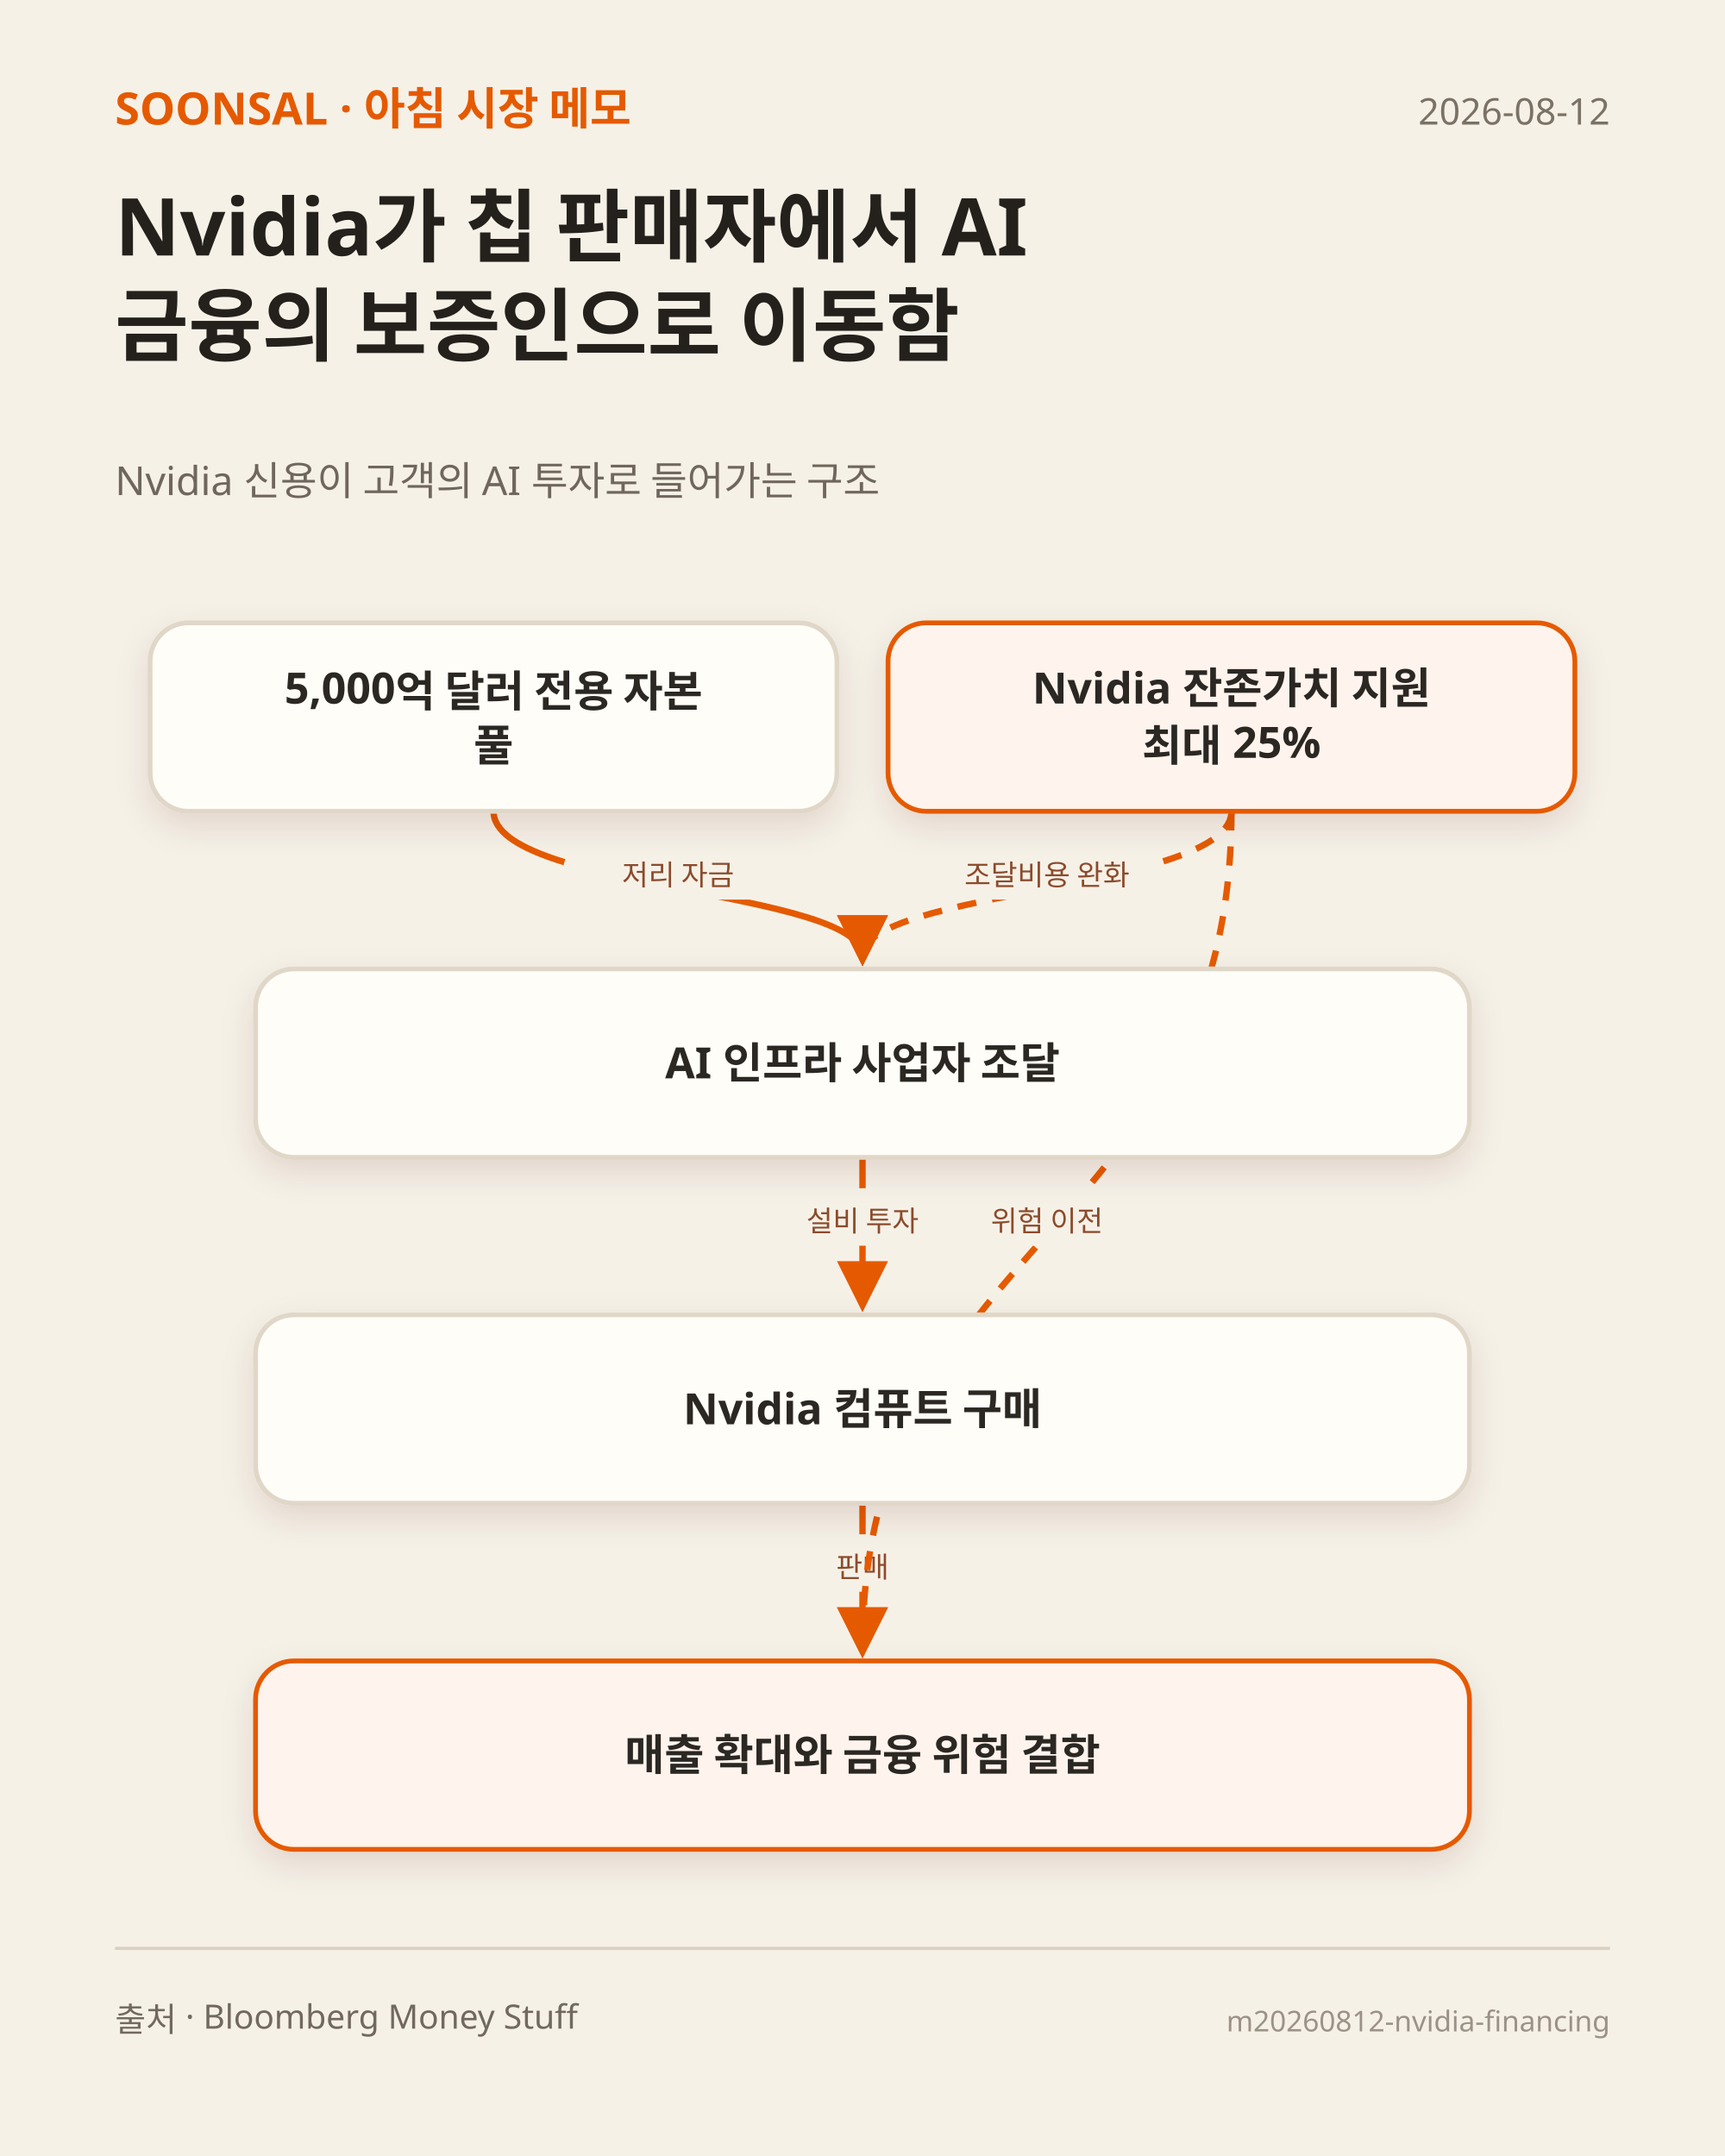
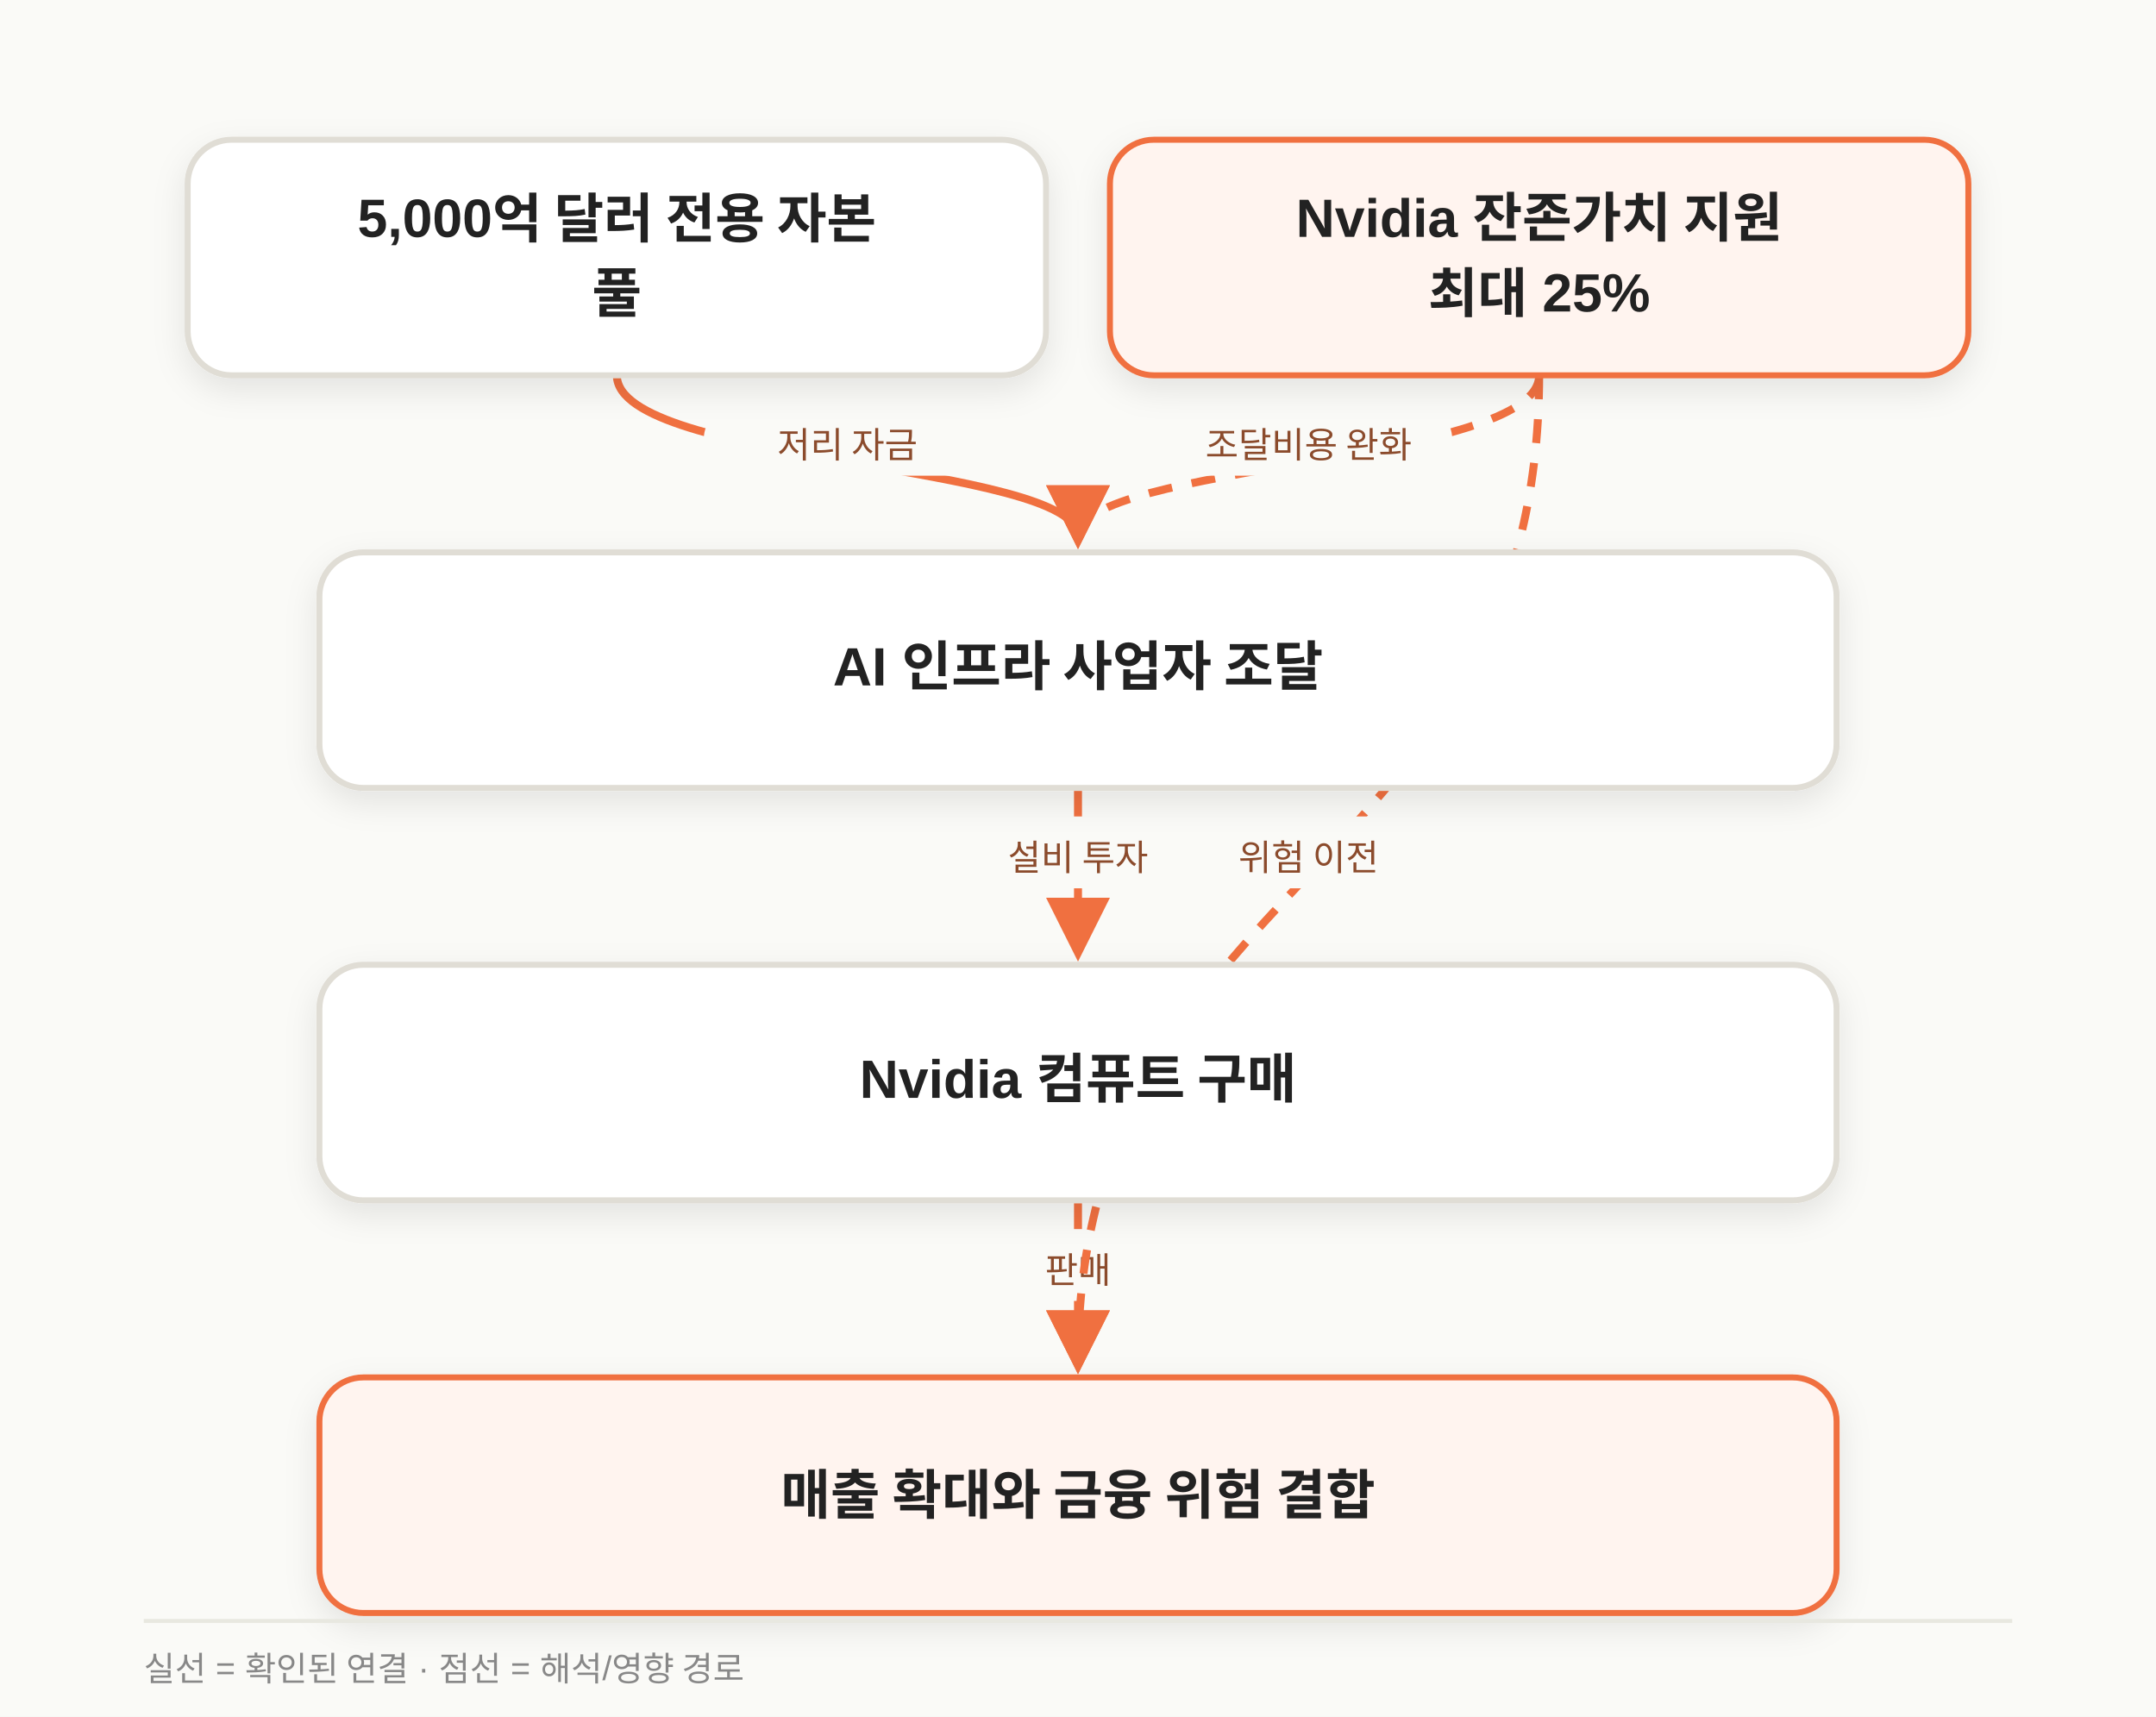
- <svg xmlns="http://www.w3.org/2000/svg" width="1080" height="1350" viewBox="0 0 1080 1350">
+ <svg xmlns="http://www.w3.org/2000/svg" width="1080" height="860" viewBox="0 0 1080 860">
  <defs>
    <filter id="shadow" x="-20%" y="-20%" width="140%" height="160%">
-       <feDropShadow dx="0" dy="8" stdDeviation="10" flood-color="#442718" flood-opacity=".12" />
+       <feDropShadow dx="0" dy="6" stdDeviation="8" flood-color="#111111" flood-opacity=".09" />
    </filter>
    <marker id="arrow" viewBox="0 0 10 10" refX="8" refY="5" markerWidth="8" markerHeight="8" orient="auto-start-reverse">
-       <path d="M 0 0 L 10 5 L 0 10 z" fill="#E55A00" />
+       <path d="M 0 0 L 10 5 L 0 10 z" fill="#F07040" />
    </marker>
  </defs>
-   <rect width="1080" height="1350" fill="#F6F1E7" />
-   <text x="72" y="78" font-family="Apple SD Gothic Neo,Malgun Gothic,sans-serif" font-size="28" font-weight="700" fill="#E55A00">SOONSAL · 아침 시장 메모</text>
-   <text x="1008" y="78" text-anchor="end" font-family="Apple SD Gothic Neo,Malgun Gothic,sans-serif" font-size="23" fill="#7B7266">2026-08-12</text>
-   <text x="72" y="160" font-family="Apple SD Gothic Neo,Malgun Gothic,sans-serif" font-size="50" font-weight="700" fill="#24211D">Nvidia가 칩 판매자에서 AI</text>
-   <text x="72" y="222" font-family="Apple SD Gothic Neo,Malgun Gothic,sans-serif" font-size="50" font-weight="700" fill="#24211D">금융의 보증인으로 이동함</text>
-   <text x="72" y="310" font-family="Apple SD Gothic Neo,Malgun Gothic,sans-serif" font-size="25" fill="#6F675D">Nvidia 신용이 고객의 AI 투자로 들어가는 구조</text>
-   <path d="M 309.0 508.0 C 309.0 557.3, 540.0 557.3, 540.0 598.7" fill="none" stroke="#E55A00" stroke-width="4" marker-end="url(#arrow)" />
-   <rect x="352.5" y="527.3" width="144" height="36" rx="18" fill="#F6F1E7" />
-   <text x="424.5" y="554.3" text-anchor="middle" font-family="Apple SD Gothic Neo,Malgun Gothic,sans-serif" font-size="18" fill="#8B4B2C">저리 자금</text>
-   <path d="M 540.0 724.7 C 540.0 774.0, 540.0 774.0, 540.0 815.3" fill="none" stroke="#E55A00" stroke-width="4" marker-end="url(#arrow)" />
-   <rect x="468.0" y="744.0" width="144" height="36" rx="18" fill="#F6F1E7" />
-   <text x="540.0" y="771.0" text-anchor="middle" font-family="Apple SD Gothic Neo,Malgun Gothic,sans-serif" font-size="18" fill="#8B4B2C">설비 투자</text>
-   <path d="M 771.0 508.0 C 771.0 557.3, 540.0 557.3, 540.0 598.7" fill="none" stroke="#E55A00" stroke-width="4" stroke-dasharray="12 10" marker-end="url(#arrow)" />
-   <rect x="583.5" y="527.3" width="144" height="36" rx="18" fill="#F6F1E7" />
-   <text x="655.5" y="554.3" text-anchor="middle" font-family="Apple SD Gothic Neo,Malgun Gothic,sans-serif" font-size="18" fill="#8B4B2C">조달비용 완화</text>
-   <path d="M 540.0 941.3 C 540.0 990.7, 540.0 990.7, 540.0 1032.0" fill="none" stroke="#E55A00" stroke-width="4" marker-end="url(#arrow)" />
-   <rect x="468.0" y="960.7" width="144" height="36" rx="18" fill="#F6F1E7" />
-   <text x="540.0" y="987.7" text-anchor="middle" font-family="Apple SD Gothic Neo,Malgun Gothic,sans-serif" font-size="18" fill="#8B4B2C">판매</text>
-   <path d="M 771.0 508.0 C 771.0 774.0, 540.0 774.0, 540.0 1032.0" fill="none" stroke="#E55A00" stroke-width="4" stroke-dasharray="12 10" marker-end="url(#arrow)" />
-   <rect x="583.5" y="744.0" width="144" height="36" rx="18" fill="#F6F1E7" />
-   <text x="655.5" y="771.0" text-anchor="middle" font-family="Apple SD Gothic Neo,Malgun Gothic,sans-serif" font-size="18" fill="#8B4B2C">위험 이전</text>
-   <rect x="94.0" y="390.0" width="430.0" height="118" rx="24" fill="#FFFDF8" stroke="#E0D7C8" stroke-width="3" filter="url(#shadow)" />
-   <text x="309.0" y="431.0" text-anchor="middle" dominant-baseline="middle" font-family="Apple SD Gothic Neo,Malgun Gothic,sans-serif" font-size="27" font-weight="700" fill="#2B2722">5,000억 달러 전용 자본</text>
-   <text x="309.0" y="467.0" text-anchor="middle" dominant-baseline="middle" font-family="Apple SD Gothic Neo,Malgun Gothic,sans-serif" font-size="27" font-weight="700" fill="#2B2722">풀</text>
-   <rect x="556.0" y="390.0" width="430.0" height="118" rx="24" fill="#FFF3ED" stroke="#E55A00" stroke-width="3" filter="url(#shadow)" />
-   <text x="771.0" y="431.0" text-anchor="middle" dominant-baseline="middle" font-family="Apple SD Gothic Neo,Malgun Gothic,sans-serif" font-size="27" font-weight="700" fill="#2B2722">Nvidia 잔존가치 지원</text>
-   <text x="771.0" y="467.0" text-anchor="middle" dominant-baseline="middle" font-family="Apple SD Gothic Neo,Malgun Gothic,sans-serif" font-size="27" font-weight="700" fill="#2B2722">최대 25%</text>
-   <rect x="160.0" y="606.7" width="760.0" height="118" rx="24" fill="#FFFDF8" stroke="#E0D7C8" stroke-width="3" filter="url(#shadow)" />
-   <text x="540.0" y="665.7" text-anchor="middle" dominant-baseline="middle" font-family="Apple SD Gothic Neo,Malgun Gothic,sans-serif" font-size="27" font-weight="700" fill="#2B2722">AI 인프라 사업자 조달</text>
-   <rect x="160.0" y="823.3" width="760.0" height="118" rx="24" fill="#FFFDF8" stroke="#E0D7C8" stroke-width="3" filter="url(#shadow)" />
-   <text x="540.0" y="882.3" text-anchor="middle" dominant-baseline="middle" font-family="Apple SD Gothic Neo,Malgun Gothic,sans-serif" font-size="27" font-weight="700" fill="#2B2722">Nvidia 컴퓨트 구매</text>
-   <rect x="160.0" y="1040.0" width="760.0" height="118" rx="24" fill="#FFF3ED" stroke="#E55A00" stroke-width="3" filter="url(#shadow)" />
-   <text x="540.0" y="1099.0" text-anchor="middle" dominant-baseline="middle" font-family="Apple SD Gothic Neo,Malgun Gothic,sans-serif" font-size="27" font-weight="700" fill="#2B2722">매출 확대와 금융 위험 결합</text>
-   <line x1="72" y1="1220" x2="1008" y2="1220" stroke="#D9D0C2" stroke-width="2" />
-   <text x="72" y="1272" font-family="Apple SD Gothic Neo,Malgun Gothic,sans-serif" font-size="21" fill="#71695F">출처 · Bloomberg Money Stuff</text>
-   <text x="1008" y="1272" text-anchor="end" font-family="Apple SD Gothic Neo,Malgun Gothic,sans-serif" font-size="18" fill="#9B9287">m20260812-nvidia-financing</text>
+   <rect width="1080" height="860" fill="#FAFAF7" />
+   <path d="M 309.0 188.0 C 309.0 232.3, 540.0 232.3, 540.0 268.7" fill="none" stroke="#F07040" stroke-width="4" marker-end="url(#arrow)" />
+   <rect x="352.5" y="202.3" width="144" height="36" rx="18" fill="#FAFAF7" />
+   <text x="424.5" y="229.3" text-anchor="middle" font-family="Apple SD Gothic Neo,Malgun Gothic,Arial,sans-serif" font-size="18" fill="#8B4B2C">저리 자금</text>
+   <path d="M 540.0 394.7 C 540.0 439.0, 540.0 439.0, 540.0 475.3" fill="none" stroke="#F07040" stroke-width="4" marker-end="url(#arrow)" />
+   <rect x="468.0" y="409.0" width="144" height="36" rx="18" fill="#FAFAF7" />
+   <text x="540.0" y="436.0" text-anchor="middle" font-family="Apple SD Gothic Neo,Malgun Gothic,Arial,sans-serif" font-size="18" fill="#8B4B2C">설비 투자</text>
+   <path d="M 771.0 188.0 C 771.0 232.3, 540.0 232.3, 540.0 268.7" fill="none" stroke="#F07040" stroke-width="4" stroke-dasharray="12 10" marker-end="url(#arrow)" />
+   <rect x="583.5" y="202.3" width="144" height="36" rx="18" fill="#FAFAF7" />
+   <text x="655.5" y="229.3" text-anchor="middle" font-family="Apple SD Gothic Neo,Malgun Gothic,Arial,sans-serif" font-size="18" fill="#8B4B2C">조달비용 완화</text>
+   <path d="M 540.0 601.3 C 540.0 645.7, 540.0 645.7, 540.0 682.0" fill="none" stroke="#F07040" stroke-width="4" marker-end="url(#arrow)" />
+   <rect x="468.0" y="615.7" width="144" height="36" rx="18" fill="#FAFAF7" />
+   <text x="540.0" y="642.7" text-anchor="middle" font-family="Apple SD Gothic Neo,Malgun Gothic,Arial,sans-serif" font-size="18" fill="#8B4B2C">판매</text>
+   <path d="M 771.0 188.0 C 771.0 439.0, 540.0 439.0, 540.0 682.0" fill="none" stroke="#F07040" stroke-width="4" stroke-dasharray="12 10" marker-end="url(#arrow)" />
+   <rect x="583.5" y="409.0" width="144" height="36" rx="18" fill="#FAFAF7" />
+   <text x="655.5" y="436.0" text-anchor="middle" font-family="Apple SD Gothic Neo,Malgun Gothic,Arial,sans-serif" font-size="18" fill="#8B4B2C">위험 이전</text>
+   <rect x="94.0" y="70.0" width="430.0" height="118" rx="22" fill="#FFFFFF" stroke="#E0DDD5" stroke-width="3" filter="url(#shadow)" />
+   <text x="309.0" y="111.0" text-anchor="middle" dominant-baseline="middle" font-family="Apple SD Gothic Neo,Malgun Gothic,Arial,sans-serif" font-size="27" font-weight="700" fill="#222222">5,000억 달러 전용 자본</text>
+   <text x="309.0" y="147.0" text-anchor="middle" dominant-baseline="middle" font-family="Apple SD Gothic Neo,Malgun Gothic,Arial,sans-serif" font-size="27" font-weight="700" fill="#222222">풀</text>
+   <rect x="556.0" y="70.0" width="430.0" height="118" rx="22" fill="#FFF4EF" stroke="#F07040" stroke-width="3" filter="url(#shadow)" />
+   <text x="771.0" y="111.0" text-anchor="middle" dominant-baseline="middle" font-family="Apple SD Gothic Neo,Malgun Gothic,Arial,sans-serif" font-size="27" font-weight="700" fill="#222222">Nvidia 잔존가치 지원</text>
+   <text x="771.0" y="147.0" text-anchor="middle" dominant-baseline="middle" font-family="Apple SD Gothic Neo,Malgun Gothic,Arial,sans-serif" font-size="27" font-weight="700" fill="#222222">최대 25%</text>
+   <rect x="160.0" y="276.7" width="760.0" height="118" rx="22" fill="#FFFFFF" stroke="#E0DDD5" stroke-width="3" filter="url(#shadow)" />
+   <text x="540.0" y="335.7" text-anchor="middle" dominant-baseline="middle" font-family="Apple SD Gothic Neo,Malgun Gothic,Arial,sans-serif" font-size="27" font-weight="700" fill="#222222">AI 인프라 사업자 조달</text>
+   <rect x="160.0" y="483.3" width="760.0" height="118" rx="22" fill="#FFFFFF" stroke="#E0DDD5" stroke-width="3" filter="url(#shadow)" />
+   <text x="540.0" y="542.3" text-anchor="middle" dominant-baseline="middle" font-family="Apple SD Gothic Neo,Malgun Gothic,Arial,sans-serif" font-size="27" font-weight="700" fill="#222222">Nvidia 컴퓨트 구매</text>
+   <rect x="160.0" y="690.0" width="760.0" height="118" rx="22" fill="#FFF4EF" stroke="#F07040" stroke-width="3" filter="url(#shadow)" />
+   <text x="540.0" y="749.0" text-anchor="middle" dominant-baseline="middle" font-family="Apple SD Gothic Neo,Malgun Gothic,Arial,sans-serif" font-size="27" font-weight="700" fill="#222222">매출 확대와 금융 위험 결합</text>
+   <line x1="72" y1="812" x2="1008" y2="812" stroke="#E8E8E0" stroke-width="2" />
+   <text x="72" y="842" font-family="Apple SD Gothic Neo,Malgun Gothic,Arial,sans-serif" font-size="17" fill="#888888">실선 = 확인된 연결 · 점선 = 해석/영향 경로</text>
</svg>
